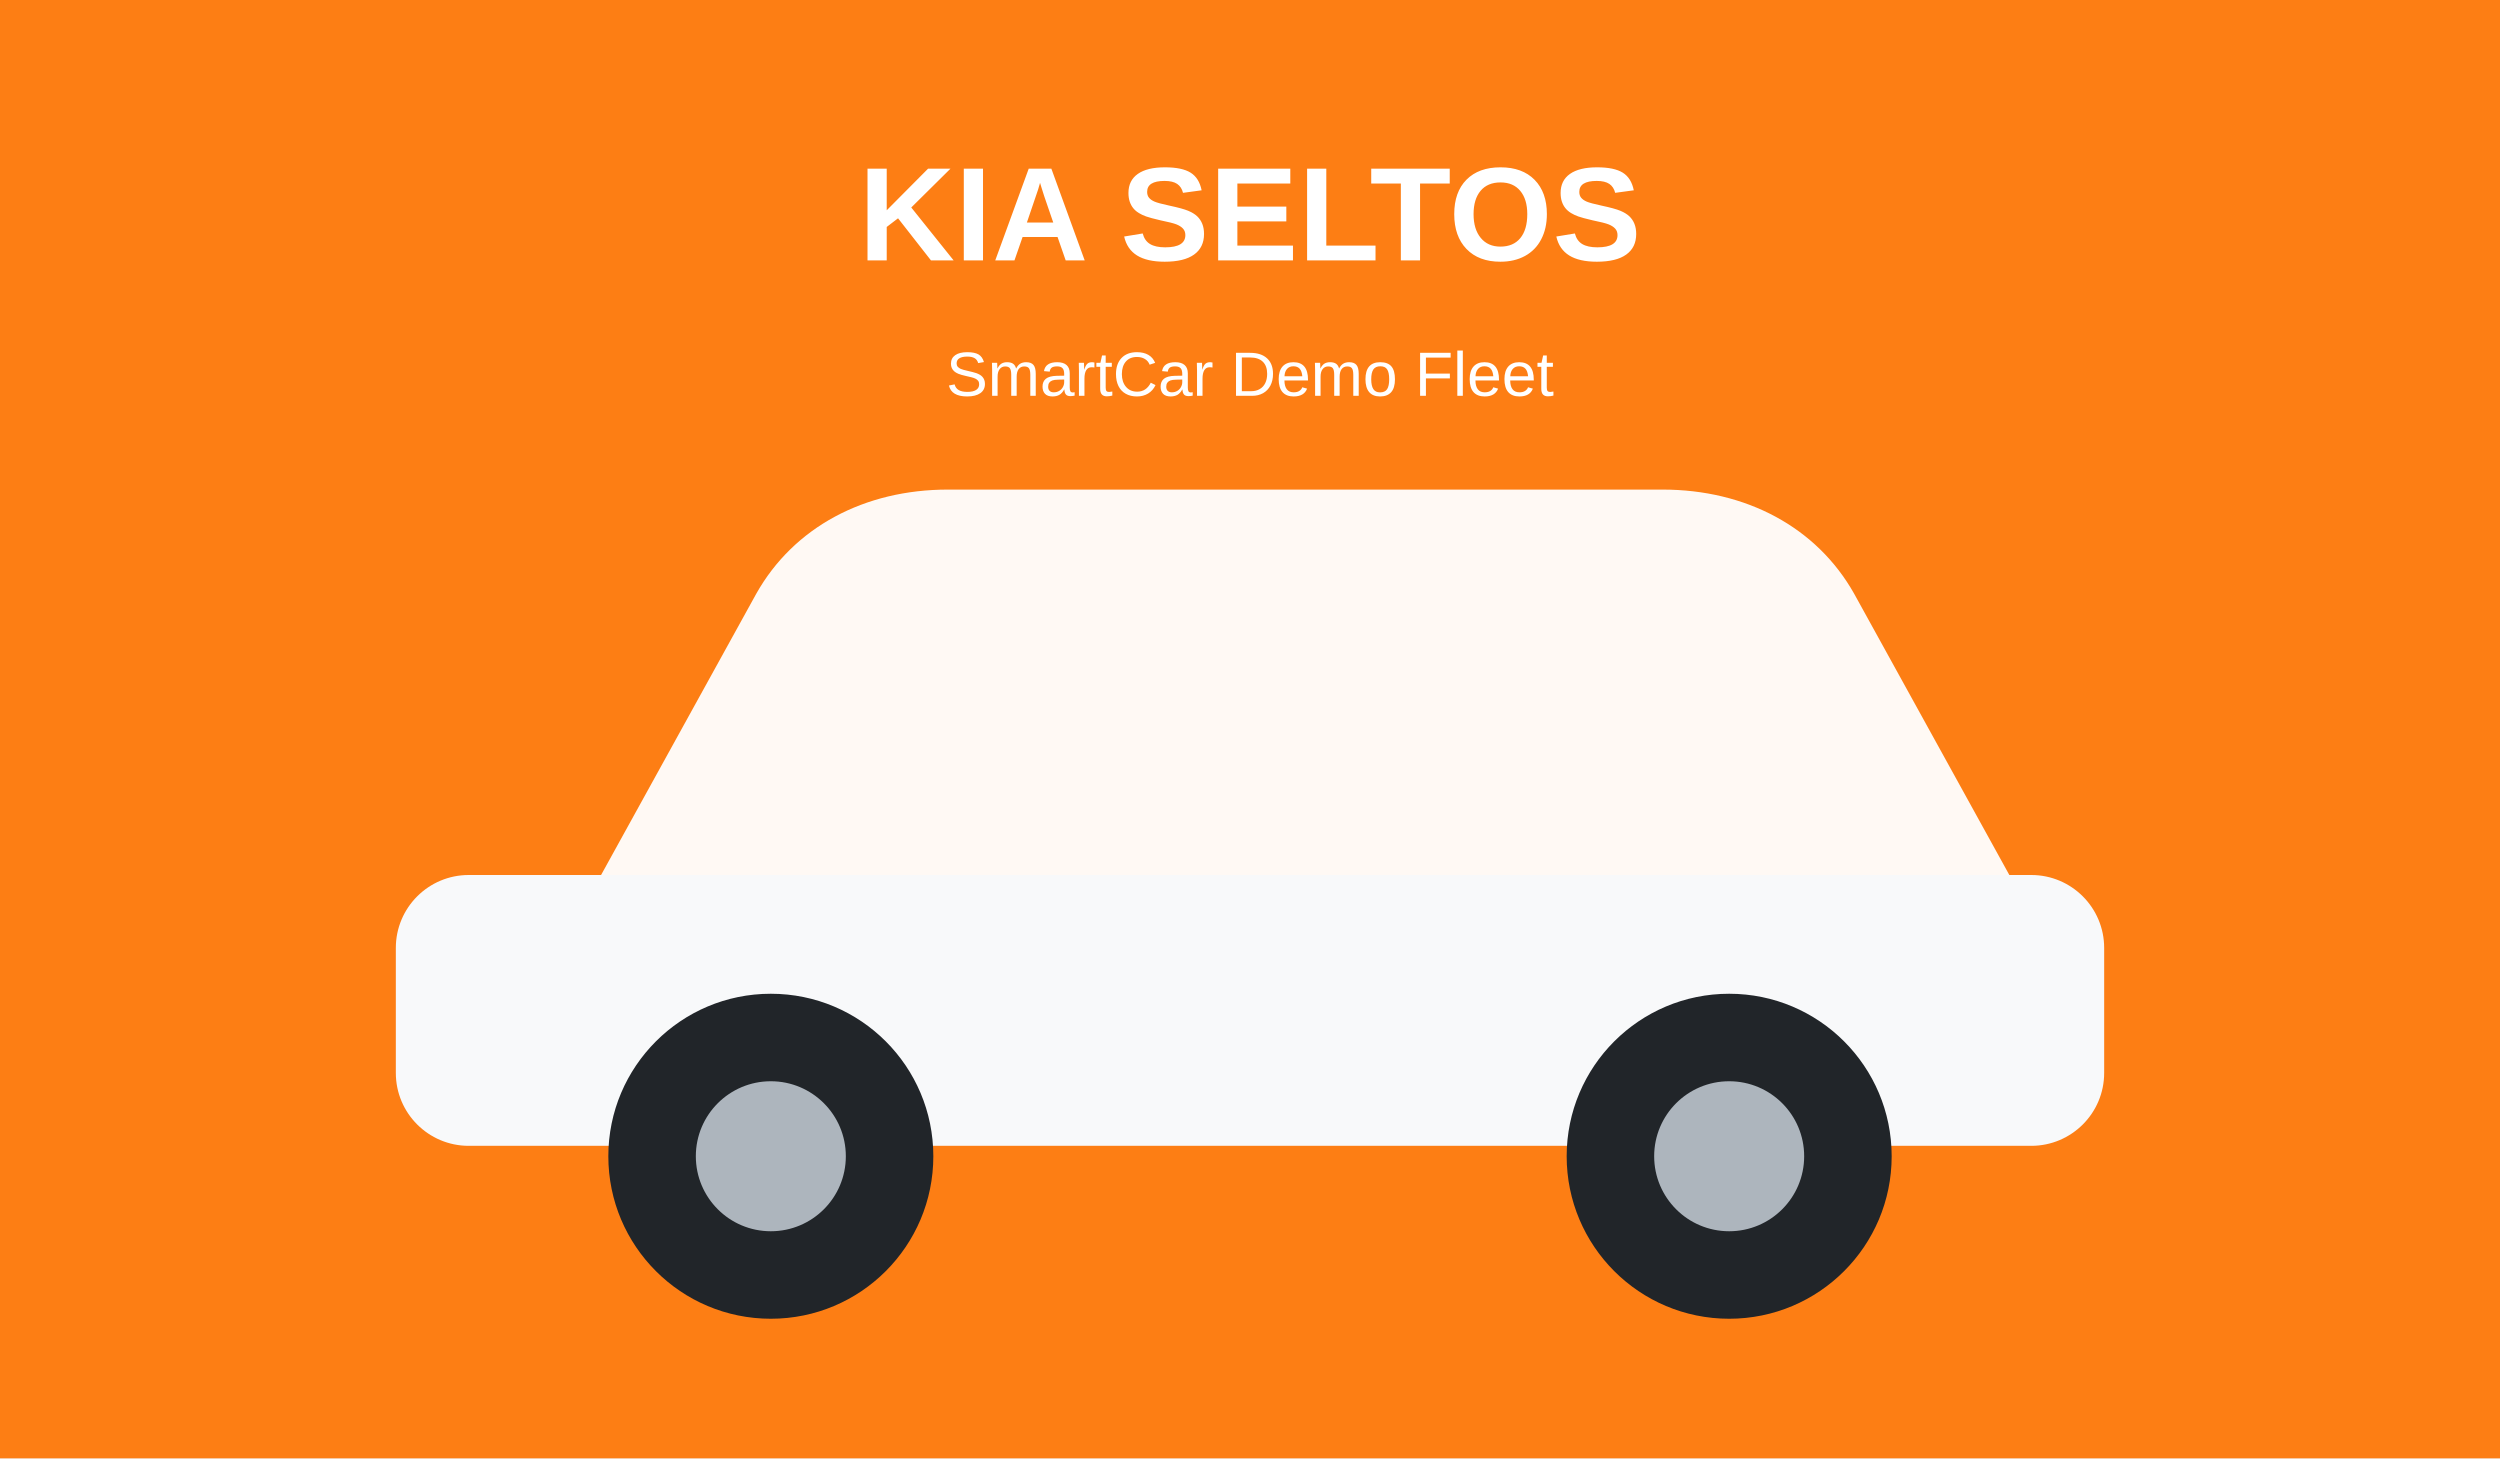
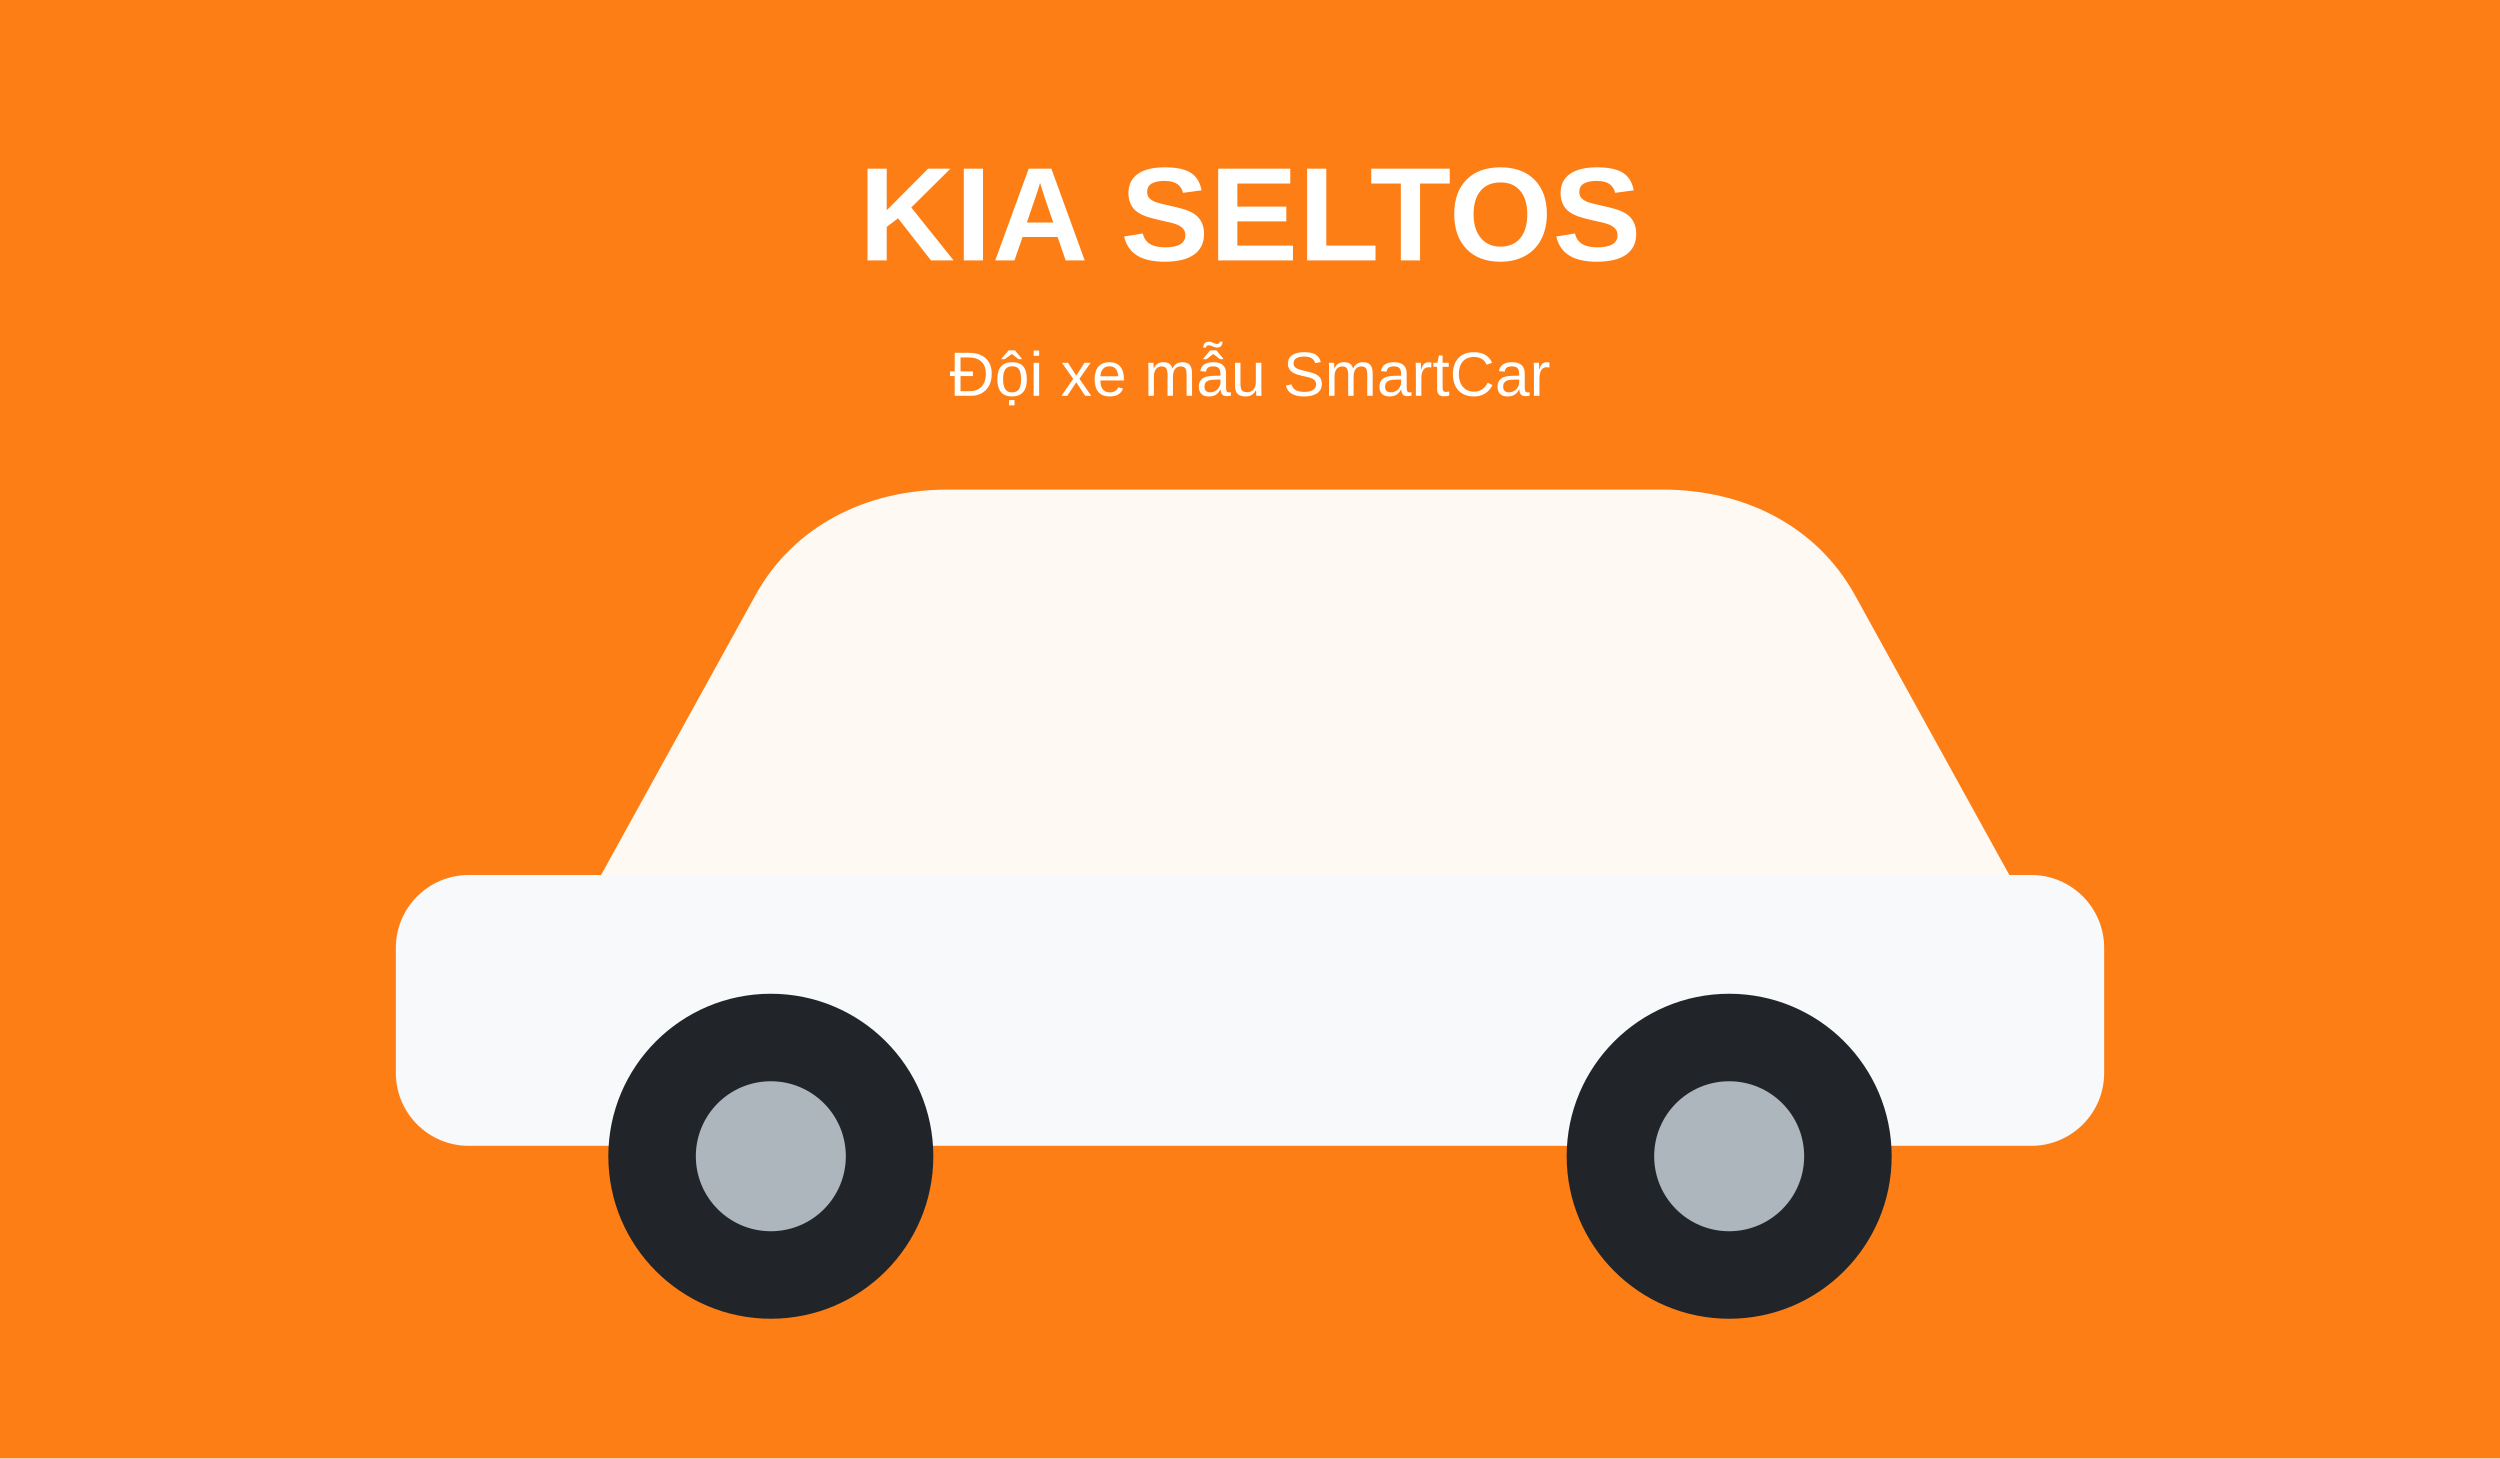
<svg xmlns="http://www.w3.org/2000/svg" viewBox="0 0 1200 700">
  <rect width="1200" height="700" fill="#fd7e14" />
  <path d="M230 430h740l-80-145c-18-32-52-50-92-50H455c-40 0-74 18-92 50l-80 145z" fill="#fff" opacity=".95" />
  <rect x="190" y="420" width="820" height="130" rx="35" fill="#f8f9fa" />
  <circle cx="370" cy="555" r="78" fill="#212529" />
  <circle cx="830" cy="555" r="78" fill="#212529" />
  <circle cx="370" cy="555" r="36" fill="#adb5bd" />
  <circle cx="830" cy="555" r="36" fill="#adb5bd" />
  <text x="600" y="125" text-anchor="middle" font-family="Arial" font-size="64" font-weight="700" fill="#fff">KIA SELTOS</text>
-   <text x="600" y="190" text-anchor="middle" font-family="Arial" font-size="30" fill="#fff">SmartCar Demo Fleet</text>
+   <text x="600" y="190" text-anchor="middle" font-family="Arial" font-size="30" fill="#fff">Đội xe mẫu SmartCar</text>
</svg>
